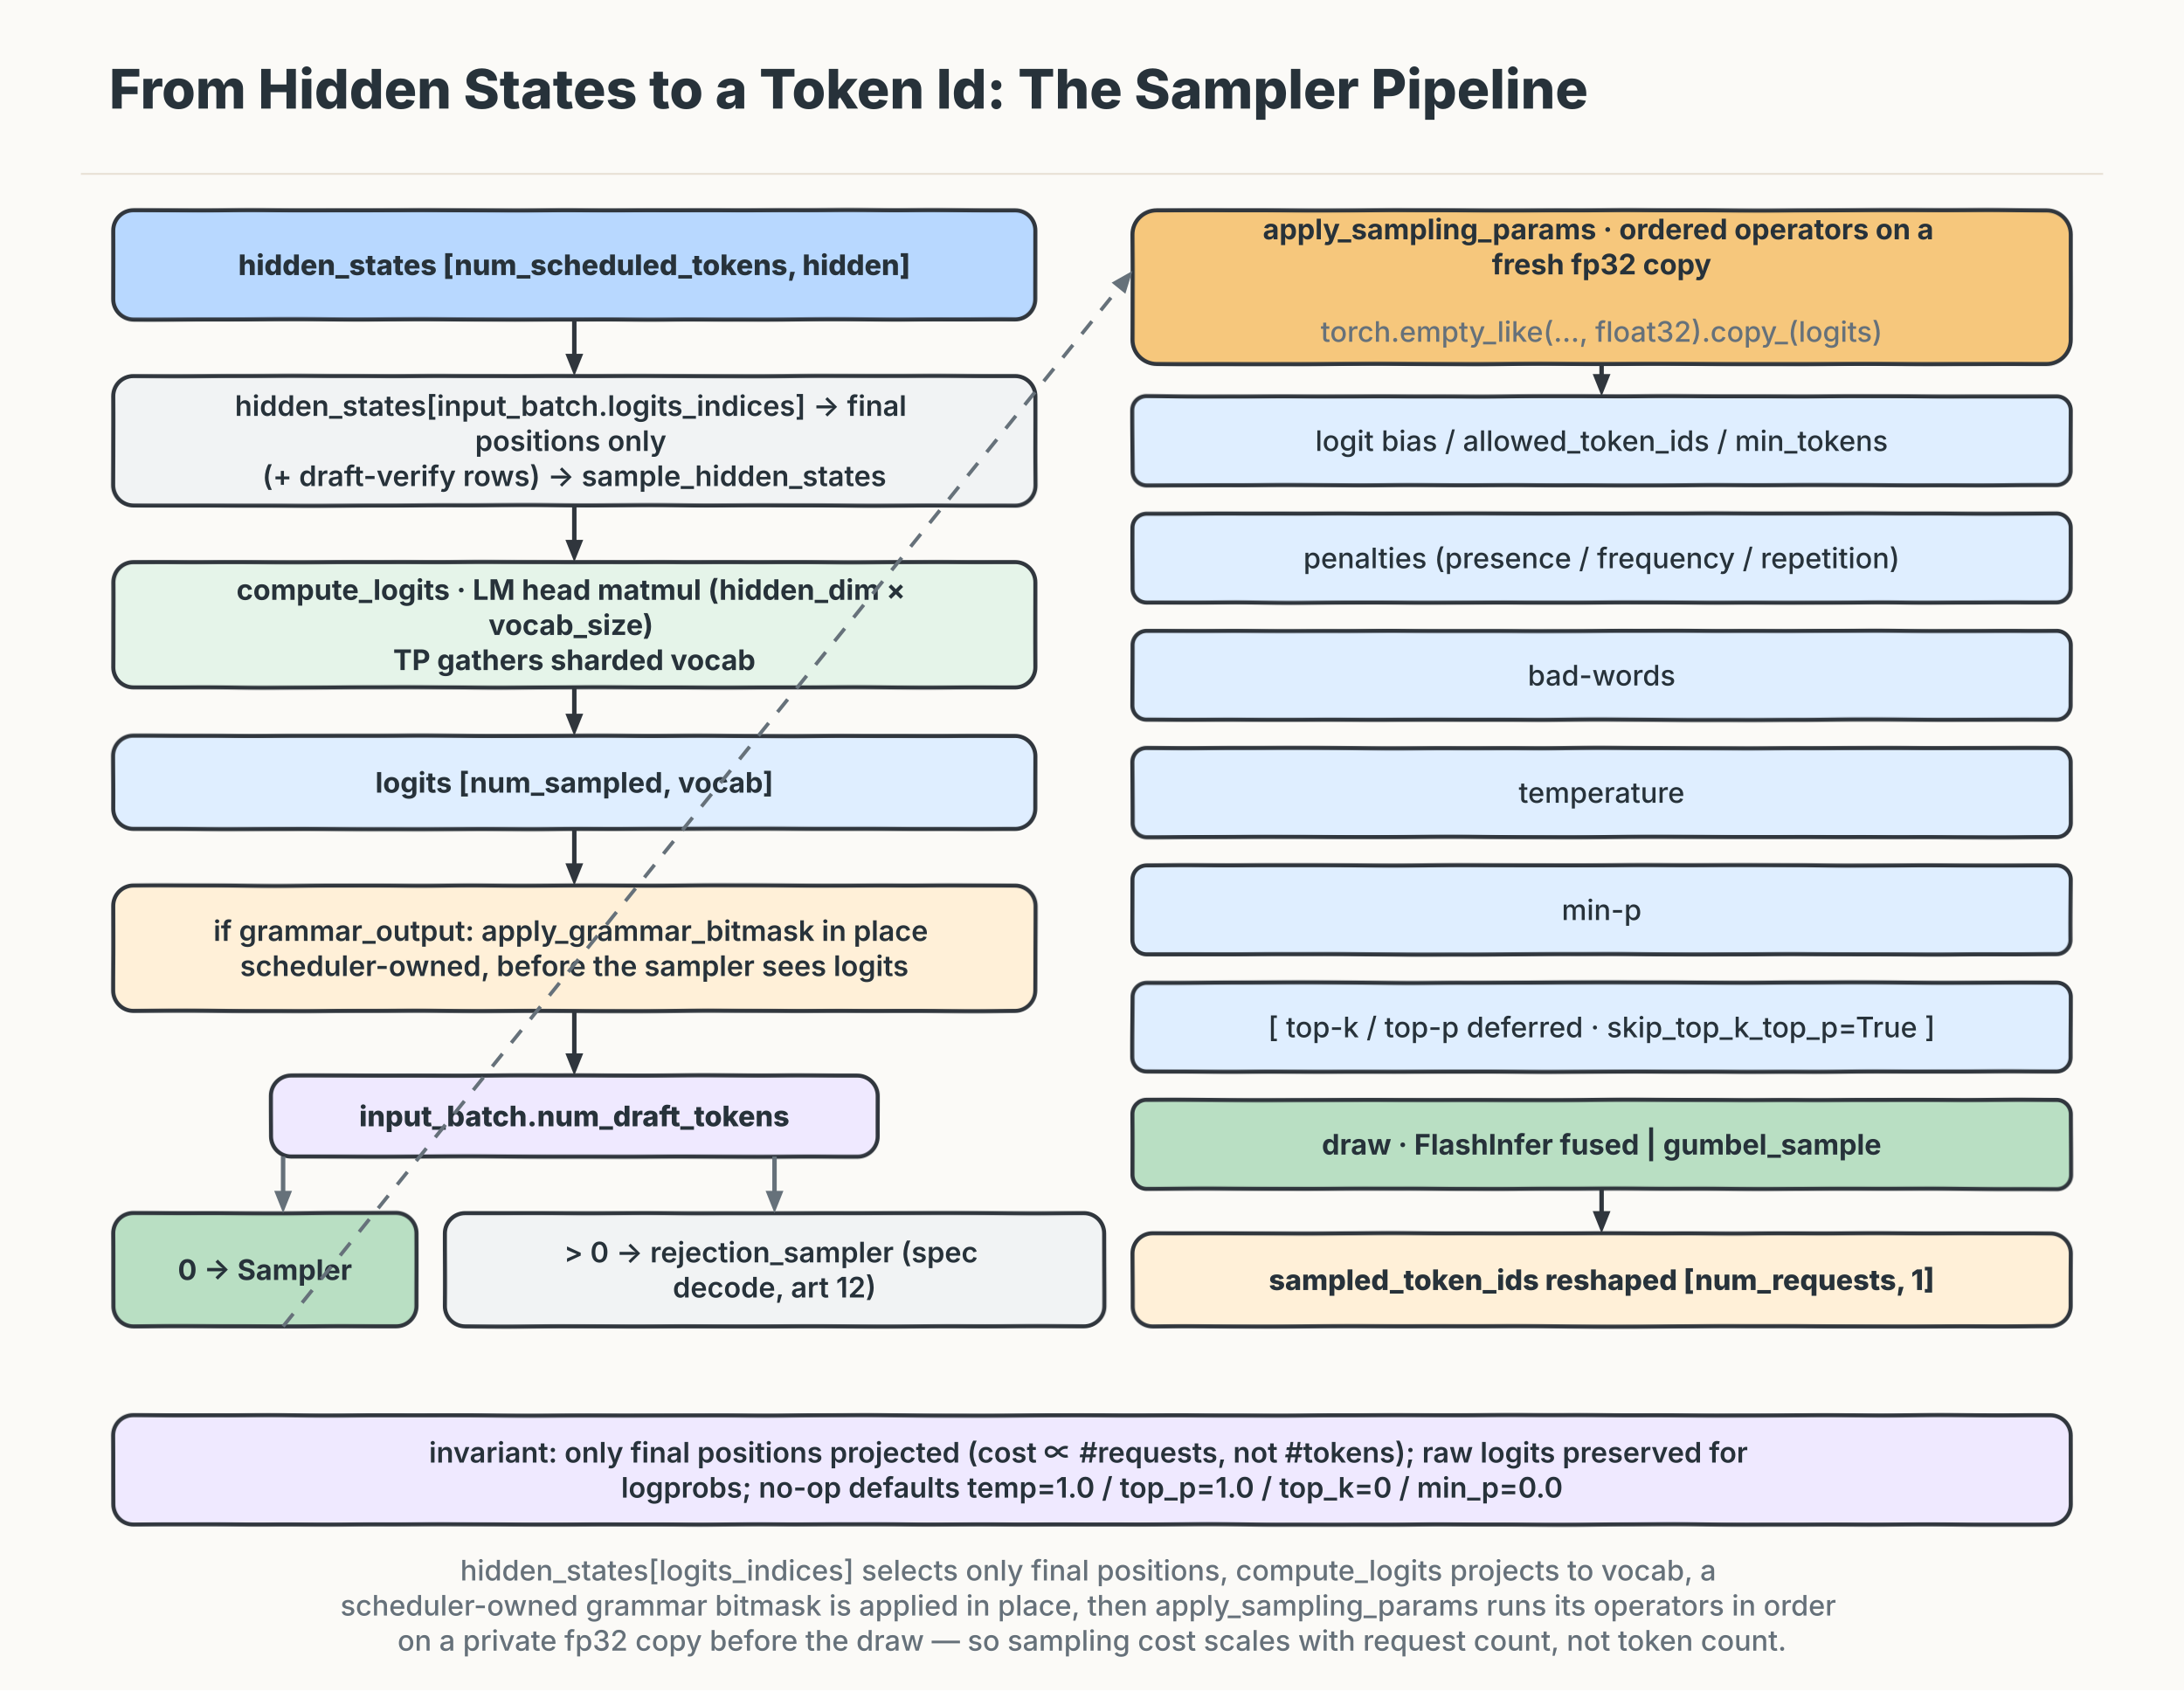
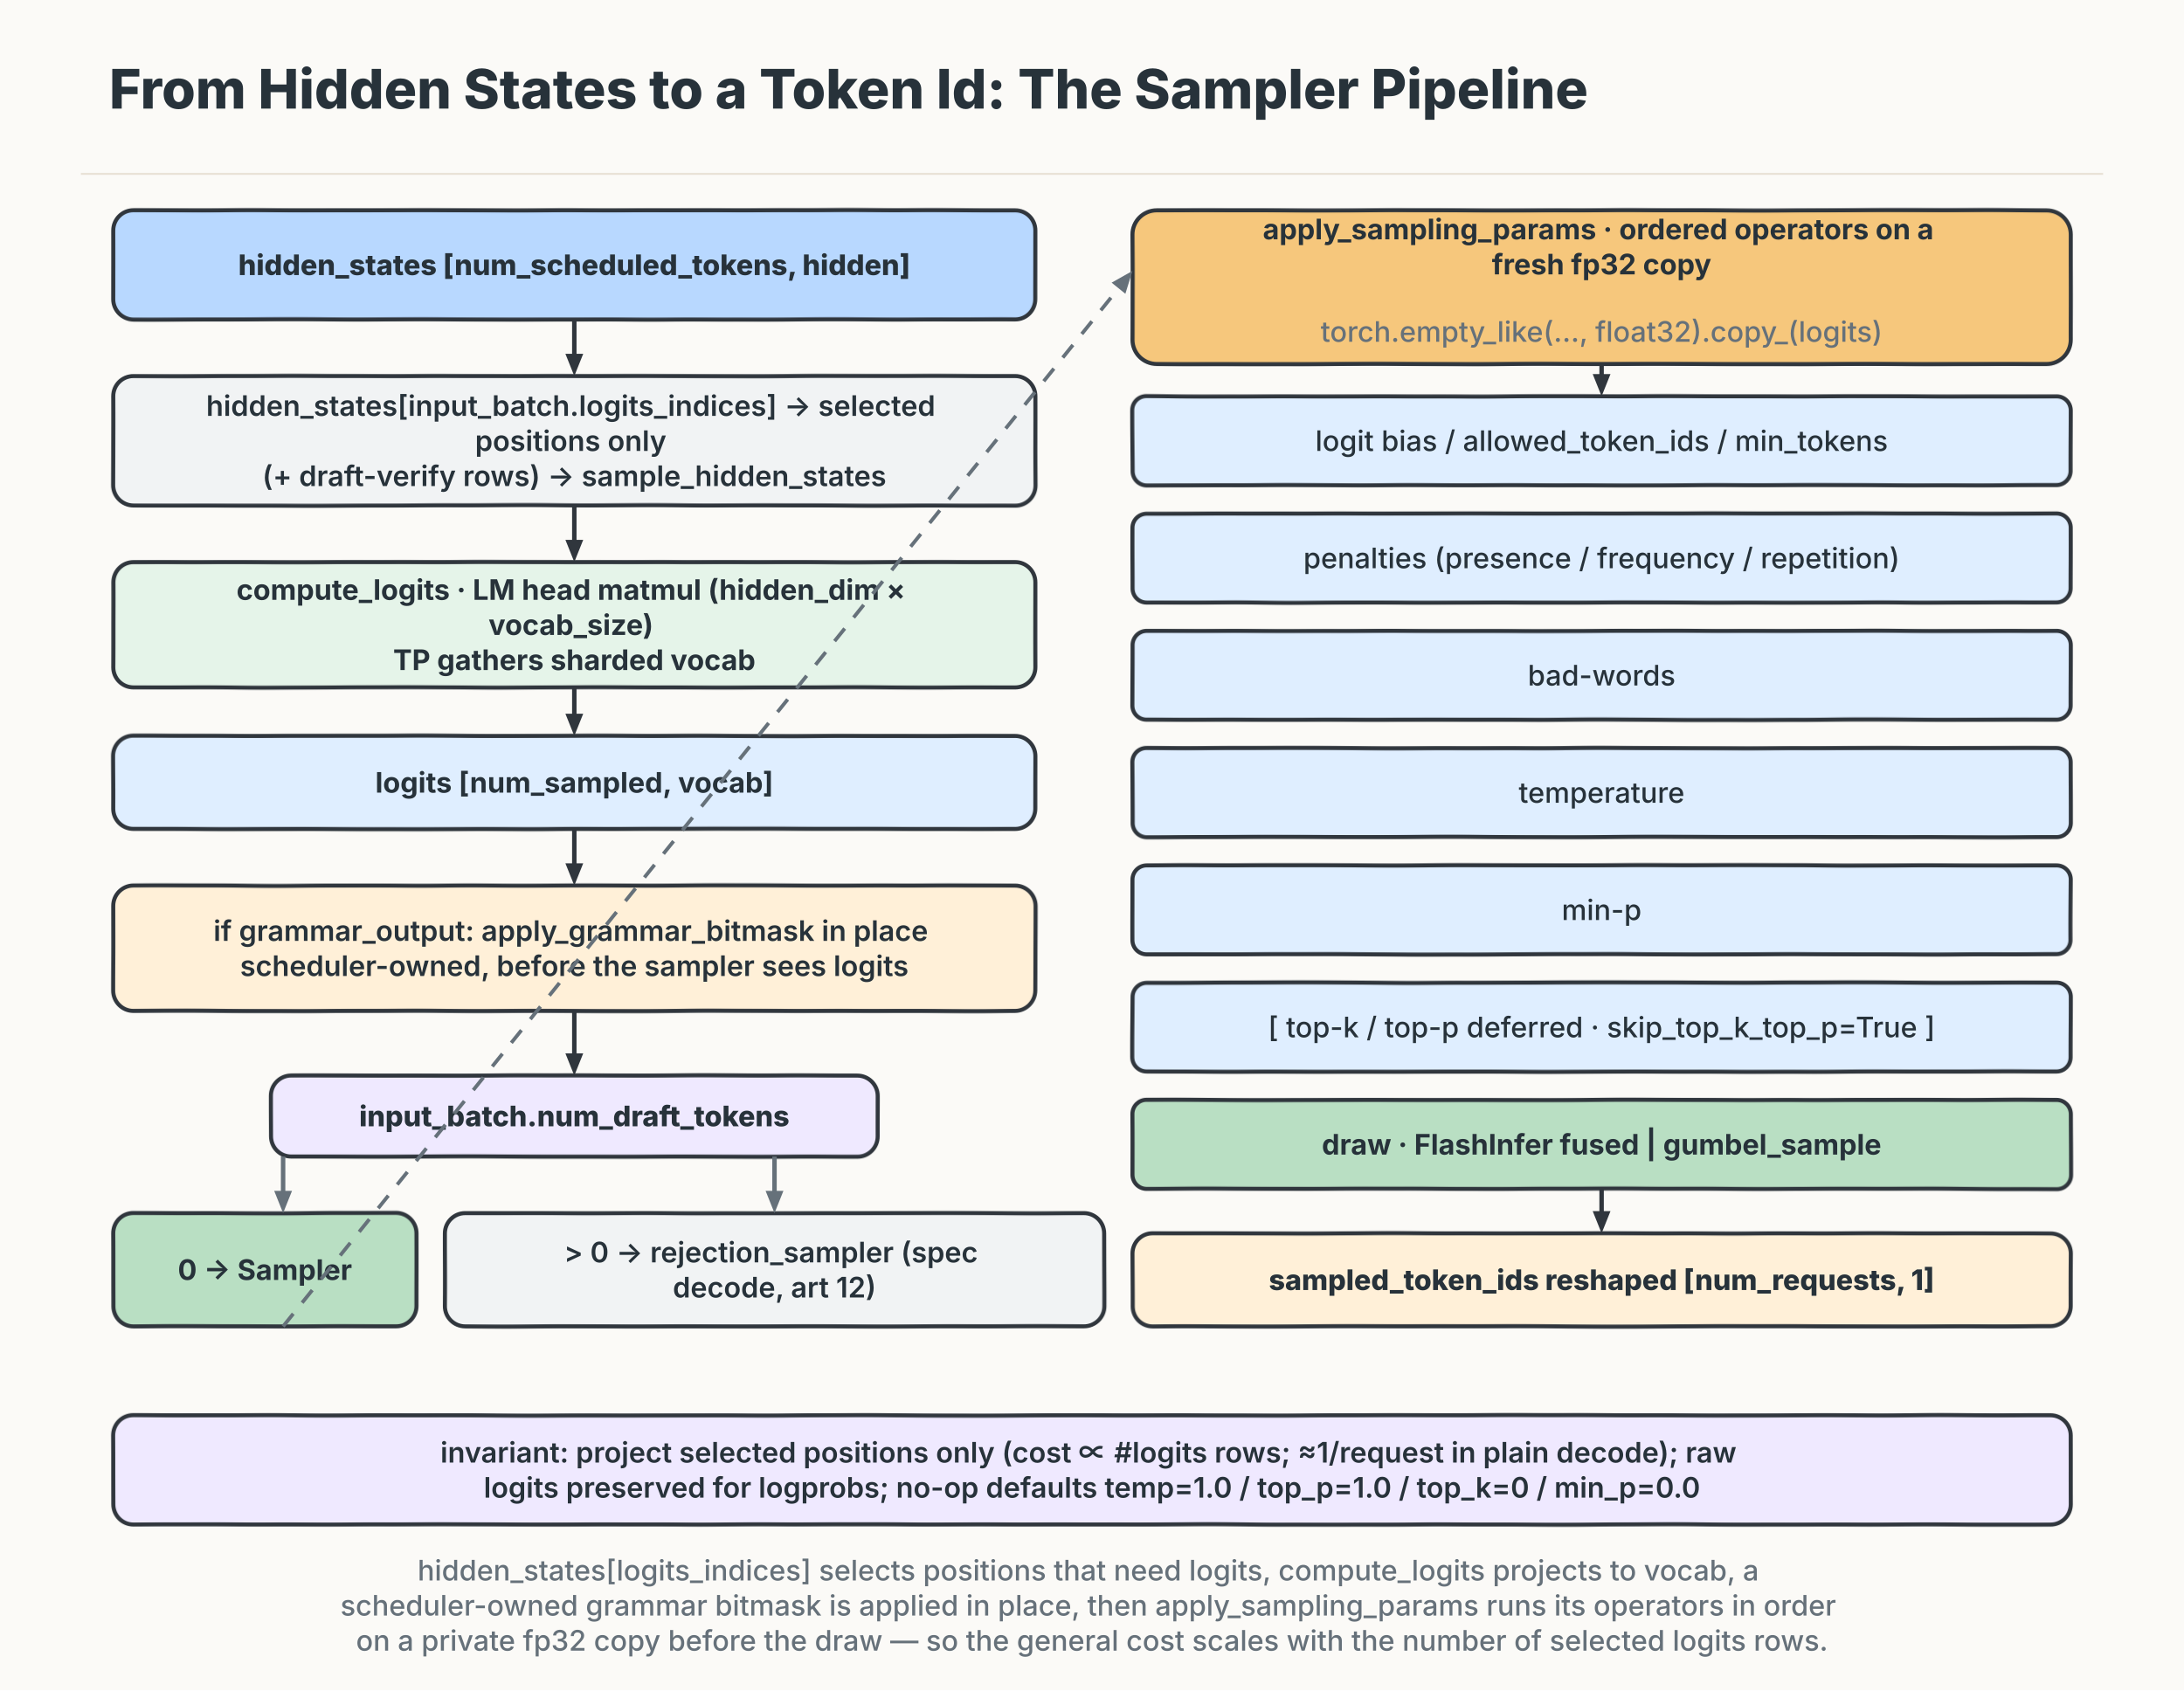
<svg xmlns="http://www.w3.org/2000/svg" width="1080" height="836" viewBox="0 0 1080 836" role="img" aria-label="From Hidden States to a Token Id: The Sampler Pipeline">
  <defs>
    <filter id="roughen">
      <feTurbulence type="fractalNoise" baseFrequency="0.018" numOctaves="2" seed="7" result="noise" />
      <feDisplacementMap in="SourceGraphic" in2="noise" scale="0.55" />
    </filter>
    <marker id="arrow" viewBox="0 0 12 12" refX="9.2" refY="6" markerUnits="userSpaceOnUse" markerWidth="12" markerHeight="12" orient="auto-start-reverse">
      <path d="M 1.5 2 L 11 6 L 1.5 10 z" fill="#30363d" />
    </marker>
    <style>
    text { font-family: Inter, -apple-system, BlinkMacSystemFont, "Segoe UI", "PingFang SC", "Noto Sans CJK SC", Arial, sans-serif; }
    .rough { filter: url(#roughen); }
  </style>
  </defs>
  <rect width="1080" height="836" fill="#fbfaf7" />
  <path d="M 40 86 H 1040" stroke="#e9e2d7" stroke-width="1" />
  <text x="54" y="53.72" text-anchor="start" font-size="27" font-weight="800" fill="#27323a">
    <tspan x="54" dy="0">From Hidden States to a Token Id: The Sampler Pipeline</tspan>
  </text>
  <rect class="rough" x="56" y="104" width="456" height="54" rx="10" fill="#b8d8ff" stroke="#30363d" stroke-width="2" />
  <text x="284" y="136.04" text-anchor="middle" font-size="14" font-weight="800" fill="#27323a">
    <tspan x="284" dy="0">hidden_states  [num_scheduled_tokens, hidden]</tspan>
  </text>
  <rect class="rough" x="56" y="186" width="456" height="64" rx="10" fill="#f1f3f4" stroke="#30363d" stroke-width="2" />
  <text x="284" y="205.68" text-anchor="middle" font-size="14" font-weight="600" fill="#27323a">
-     <tspan x="284" dy="0">hidden_states[input_batch.logits_indices] → final</tspan>
+     <tspan x="284" dy="0">hidden_states[input_batch.logits_indices] → selected</tspan>
    <tspan x="284" dy="17.36">positions only</tspan>
    <tspan x="284" dy="17.36">(+ draft-verify rows) → sample_hidden_states</tspan>
  </text>
  <path d="M 284 158 L 284.0 179.0" fill="none" stroke="#30363d" stroke-width="2.2" />
  <path d="M 284 186 L 279.6 175.0 L 288.4 175.0 z" fill="#30363d" />
  <rect class="rough" x="56" y="278" width="456" height="62" rx="10" fill="#e5f4e9" stroke="#30363d" stroke-width="2" />
  <text x="284" y="296.68" text-anchor="middle" font-size="14" font-weight="700" fill="#27323a">
    <tspan x="284" dy="0">compute_logits · LM head matmul (hidden_dim ×</tspan>
    <tspan x="284" dy="17.36">vocab_size)</tspan>
    <tspan x="284" dy="17.36">TP gathers sharded vocab</tspan>
  </text>
  <path d="M 284 250 L 284.0 271.0" fill="none" stroke="#30363d" stroke-width="2.2" />
  <path d="M 284 278 L 279.6 267.0 L 288.4 267.0 z" fill="#30363d" />
  <rect class="rough" x="56" y="364" width="456" height="46" rx="10" fill="#dfeeff" stroke="#30363d" stroke-width="2" />
  <text x="284" y="392.04" text-anchor="middle" font-size="14" font-weight="700" fill="#27323a">
    <tspan x="284" dy="0">logits  [num_sampled, vocab]</tspan>
  </text>
  <path d="M 284 340 L 284.0 357.0" fill="none" stroke="#30363d" stroke-width="2.2" />
  <path d="M 284 364 L 279.6 353.0 L 288.4 353.0 z" fill="#30363d" />
  <rect class="rough" x="56" y="438" width="456" height="62" rx="10" fill="#fff0d8" stroke="#30363d" stroke-width="2" />
  <text x="284" y="465.36" text-anchor="middle" font-size="14" font-weight="600" fill="#27323a">
    <tspan x="284" dy="0">if grammar_output: apply_grammar_bitmask in place</tspan>
    <tspan x="284" dy="17.36">scheduler-owned, before the sampler sees logits</tspan>
  </text>
  <path d="M 284 410 L 284.0 431.0" fill="none" stroke="#30363d" stroke-width="2.2" />
  <path d="M 284 438 L 279.6 427.0 L 288.4 427.0 z" fill="#30363d" />
  <path d="M 284 500 L 284.0 525.0" fill="none" stroke="#30363d" stroke-width="2.2" />
  <path d="M 284 532 L 279.6 521.0 L 288.4 521.0 z" fill="#30363d" />
  <rect class="rough" x="134" y="532" width="300" height="40" rx="10" fill="#efe9ff" stroke="#30363d" stroke-width="2" />
  <text x="284" y="557.04" text-anchor="middle" font-size="14" font-weight="800" fill="#27323a">
    <tspan x="284" dy="0">input_batch.num_draft_tokens</tspan>
  </text>
  <rect class="rough" x="56" y="600" width="150" height="56" rx="10" fill="#b9dfc3" stroke="#30363d" stroke-width="2" />
  <text x="131" y="633.04" text-anchor="middle" font-size="14" font-weight="700" fill="#27323a">
    <tspan x="131" dy="0">0 → Sampler</tspan>
  </text>
  <rect class="rough" x="220" y="600" width="326" height="56" rx="10" fill="#f1f3f4" stroke="#30363d" stroke-width="2" />
  <text x="383" y="624.36" text-anchor="middle" font-size="14" font-weight="600" fill="#27323a">
    <tspan x="383" dy="0">&gt; 0 → rejection_sampler  (spec</tspan>
    <tspan x="383" dy="17.36">decode, art 12)</tspan>
  </text>
  <path d="M 140 572 L 140.0 593.0" fill="none" stroke="#66717a" stroke-width="2.2" />
  <path d="M 140 600 L 135.6 589.0 L 144.4 589.0 z" fill="#66717a" />
  <path d="M 383 572 L 383.0 593.0" fill="none" stroke="#66717a" stroke-width="2.2" />
  <path d="M 383 600 L 378.6 589.0 L 387.4 589.0 z" fill="#66717a" />
  <rect class="rough" x="560" y="104" width="464" height="76" rx="12" fill="#f6c77c" stroke="#30363d" stroke-width="2" />
  <text x="792" y="118.36" text-anchor="middle" font-size="14" font-weight="700" fill="#27323a">
    <tspan x="792" dy="0">apply_sampling_params  ·  ordered operators on a</tspan>
    <tspan x="792" dy="17.36">fresh fp32 copy</tspan>
  </text>
  <text x="792" y="169.04" text-anchor="middle" font-size="14" font-weight="500" fill="#66717a">
    <tspan x="792" dy="0">torch.empty_like(..., float32).copy_(logits)</tspan>
  </text>
  <rect class="rough" x="560" y="196" width="464" height="44" rx="7" fill="#dfeeff" stroke="#30363d" stroke-width="2" />
  <text x="792" y="223.04" text-anchor="middle" font-size="14" font-weight="500" fill="#27323a">
    <tspan x="792" dy="0">logit bias / allowed_token_ids / min_tokens</tspan>
  </text>
  <rect class="rough" x="560" y="254" width="464" height="44" rx="7" fill="#dfeeff" stroke="#30363d" stroke-width="2" />
  <text x="792" y="281.04" text-anchor="middle" font-size="14" font-weight="500" fill="#27323a">
    <tspan x="792" dy="0">penalties (presence / frequency / repetition)</tspan>
  </text>
  <rect class="rough" x="560" y="312" width="464" height="44" rx="7" fill="#dfeeff" stroke="#30363d" stroke-width="2" />
  <text x="792" y="339.04" text-anchor="middle" font-size="14" font-weight="500" fill="#27323a">
    <tspan x="792" dy="0">bad-words</tspan>
  </text>
  <rect class="rough" x="560" y="370" width="464" height="44" rx="7" fill="#dfeeff" stroke="#30363d" stroke-width="2" />
  <text x="792" y="397.04" text-anchor="middle" font-size="14" font-weight="500" fill="#27323a">
    <tspan x="792" dy="0">temperature</tspan>
  </text>
  <rect class="rough" x="560" y="428" width="464" height="44" rx="7" fill="#dfeeff" stroke="#30363d" stroke-width="2" />
  <text x="792" y="455.04" text-anchor="middle" font-size="14" font-weight="500" fill="#27323a">
    <tspan x="792" dy="0">min-p</tspan>
  </text>
  <rect class="rough" x="560" y="486" width="464" height="44" rx="7" fill="#dfeeff" stroke="#30363d" stroke-width="2" />
  <text x="792" y="513.04" text-anchor="middle" font-size="14" font-weight="500" fill="#27323a">
    <tspan x="792" dy="0">[ top-k / top-p deferred · skip_top_k_top_p=True ]</tspan>
  </text>
  <rect class="rough" x="560" y="544" width="464" height="44" rx="7" fill="#b9dfc3" stroke="#30363d" stroke-width="2" />
  <text x="792" y="571.04" text-anchor="middle" font-size="14" font-weight="700" fill="#27323a">
    <tspan x="792" dy="0">draw · FlashInfer fused | gumbel_sample</tspan>
  </text>
  <path d="M 792 180 L 792.0 189.0" fill="none" stroke="#30363d" stroke-width="2.2" />
  <path d="M 792 196 L 787.6 185.0 L 796.4 185.0 z" fill="#30363d" />
  <rect class="rough" x="560" y="610" width="464" height="46" rx="10" fill="#fff0d8" stroke="#30363d" stroke-width="2" />
  <text x="792" y="638.04" text-anchor="middle" font-size="14" font-weight="800" fill="#27323a">
    <tspan x="792" dy="0">sampled_token_ids  reshaped [num_requests, 1]</tspan>
  </text>
  <path d="M 792 588 L 792.0 603.0" fill="none" stroke="#30363d" stroke-width="2.2" />
  <path d="M 792 610 L 787.6 599.0 L 796.4 599.0 z" fill="#30363d" />
  <path d="M 140 656 L 555.6 139.5" fill="none" stroke="#66717a" stroke-width="1.8" stroke-dasharray="8 7" />
  <path d="M 560 134 L 556.5 145.3 L 549.7 139.8 z" fill="#66717a" />
  <rect class="rough" x="56" y="700" width="968" height="54" rx="10" fill="#efe9ff" stroke="#30363d" stroke-width="2" />
  <text x="540" y="723.36" text-anchor="middle" font-size="14" font-weight="600" fill="#27323a">
-     <tspan x="540" dy="0">invariant: only final positions projected (cost ∝ #requests, not #tokens); raw logits preserved for</tspan>
-     <tspan x="540" dy="17.36">logprobs; no-op defaults temp=1.0 / top_p=1.0 / top_k=0 / min_p=0.0</tspan>
+     <tspan x="540" dy="0">invariant: project selected positions only (cost ∝ #logits rows; ≈1/request in plain decode); raw</tspan>
+     <tspan x="540" dy="17.36">logits preserved for logprobs; no-op defaults temp=1.0 / top_p=1.0 / top_k=0 / min_p=0.0</tspan>
  </text>
  <text x="540" y="781.68" text-anchor="middle" font-size="14" font-weight="500" fill="#66717a">
-     <tspan x="540" dy="0">hidden_states[logits_indices] selects only final positions, compute_logits projects to vocab, a</tspan>
+     <tspan x="540" dy="0">hidden_states[logits_indices] selects positions that need logits, compute_logits projects to vocab, a</tspan>
    <tspan x="540" dy="17.36">scheduler-owned grammar bitmask is applied in place, then apply_sampling_params runs its operators in order</tspan>
-     <tspan x="540" dy="17.36">on a private fp32 copy before the draw — so sampling cost scales with request count, not token count.</tspan>
+     <tspan x="540" dy="17.36">on a private fp32 copy before the draw — so the general cost scales with the number of selected logits rows.</tspan>
  </text>
</svg>
